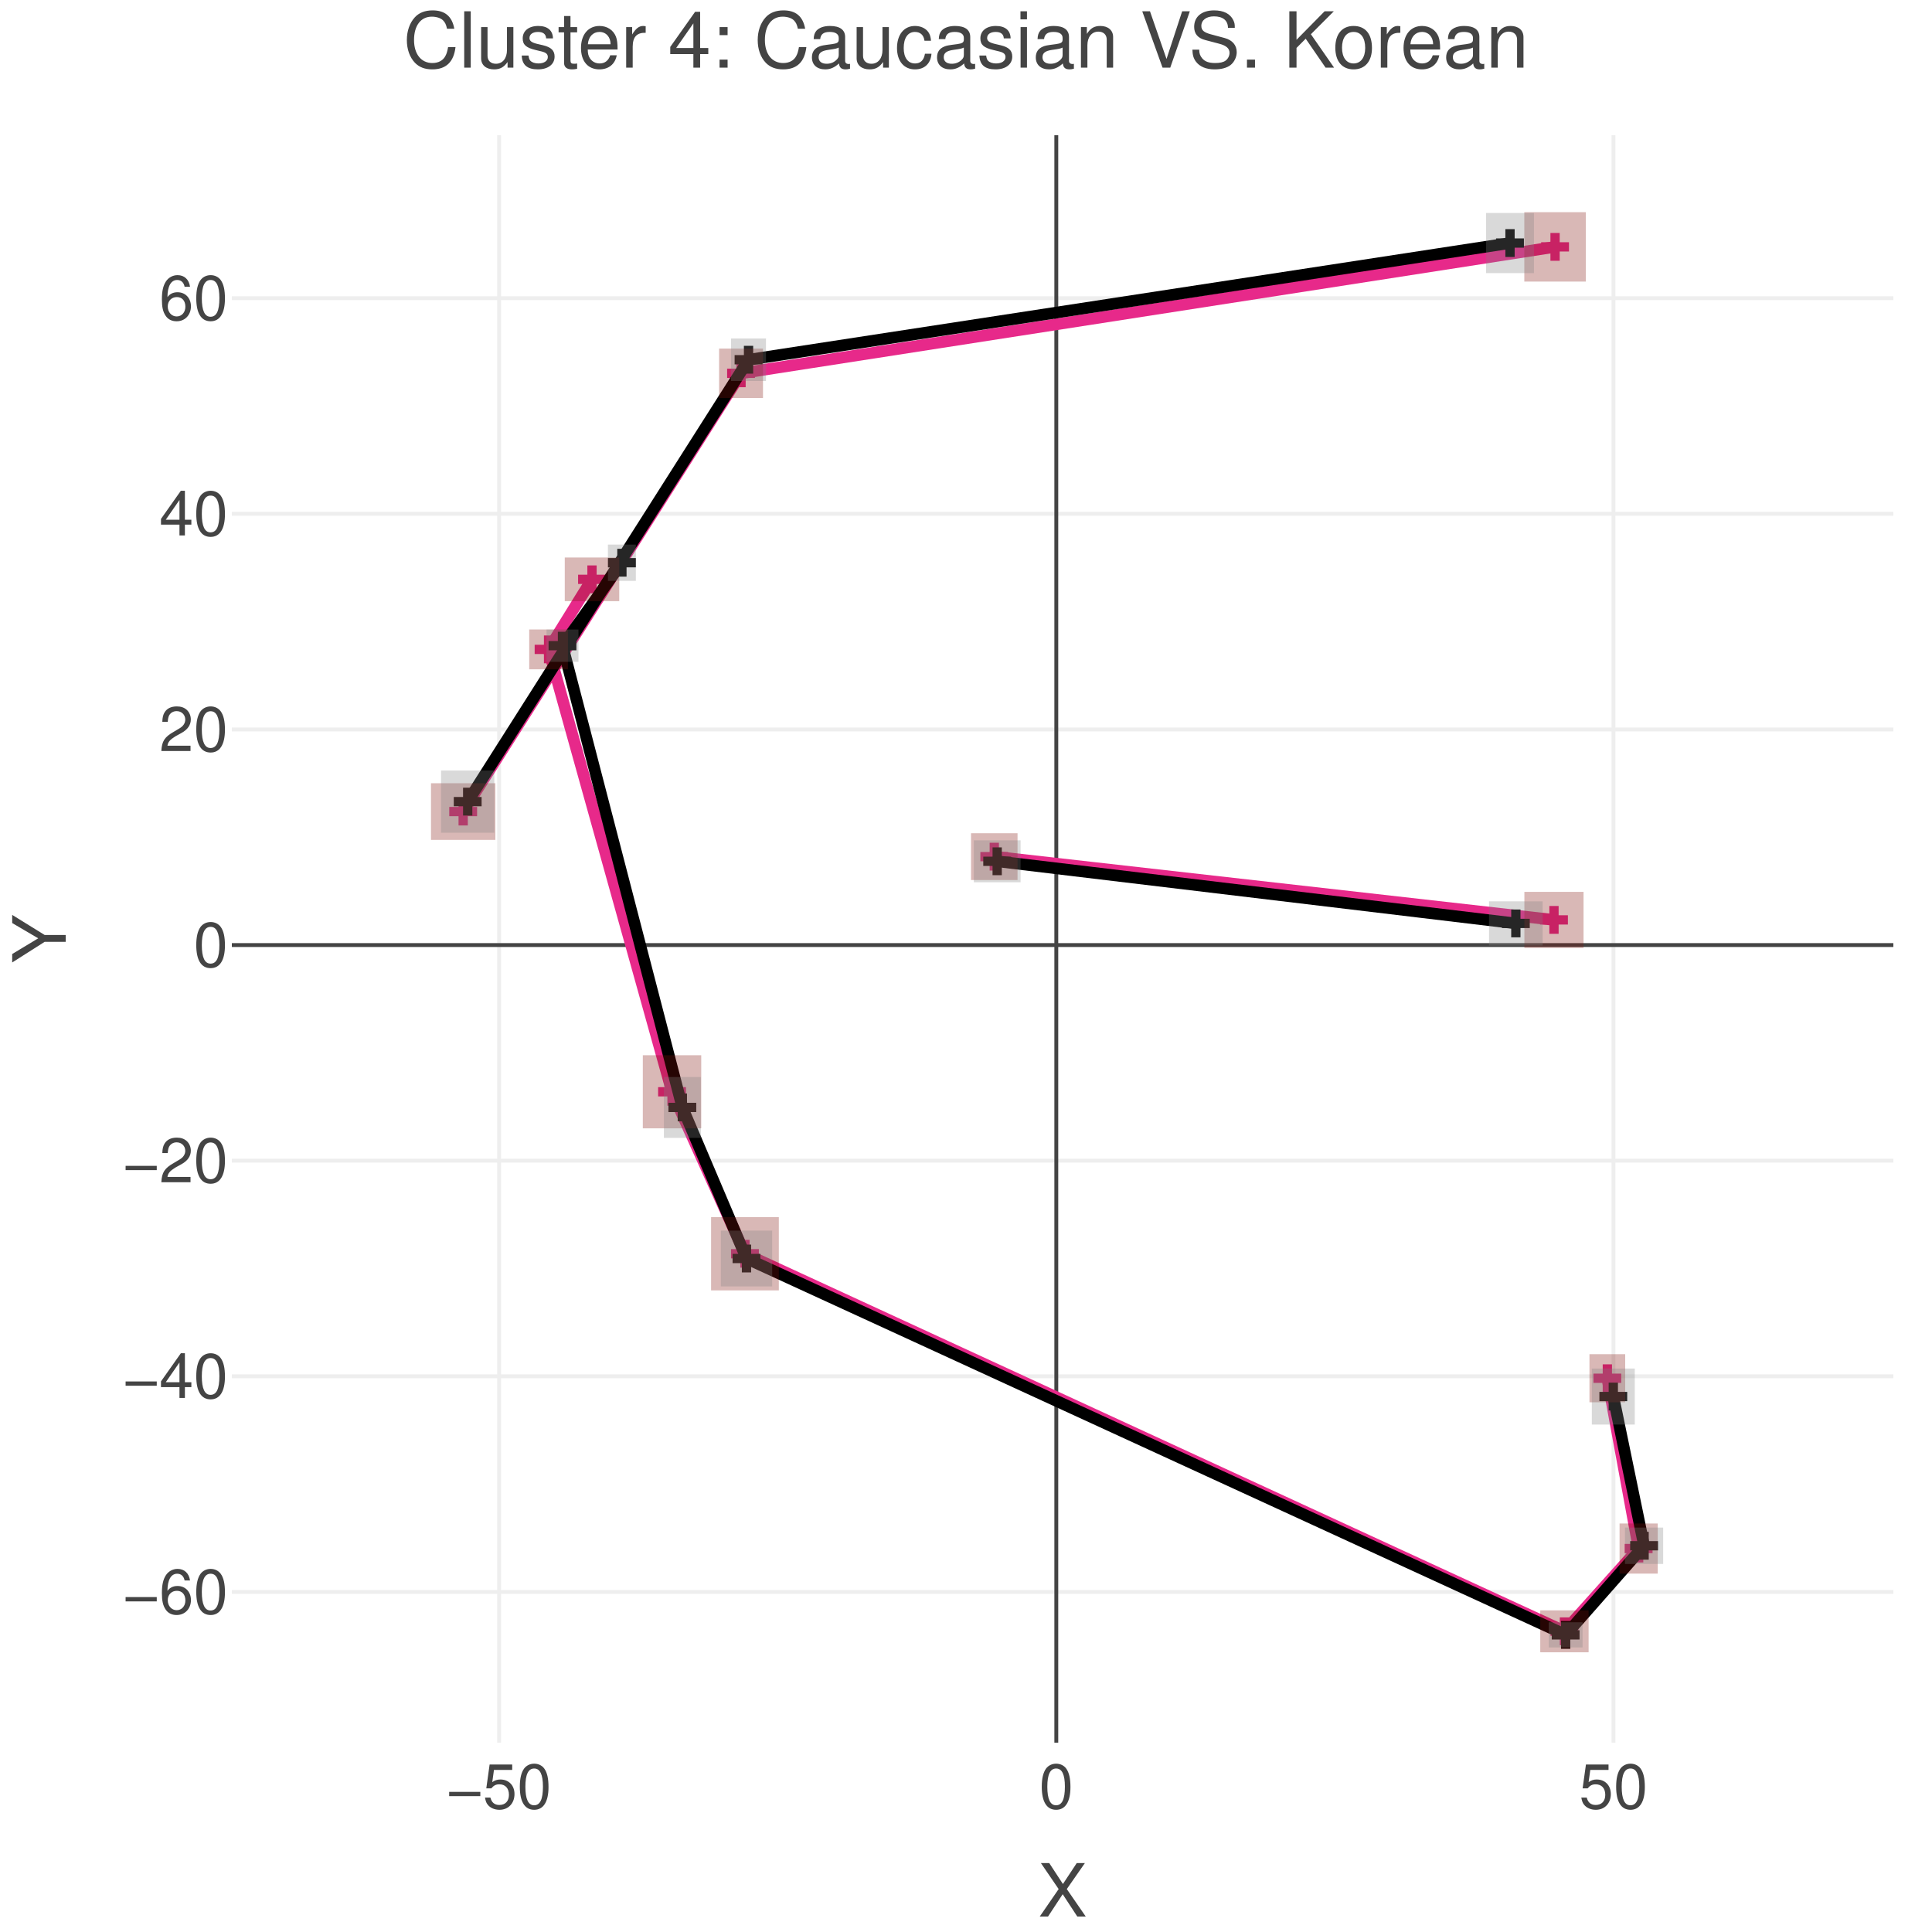
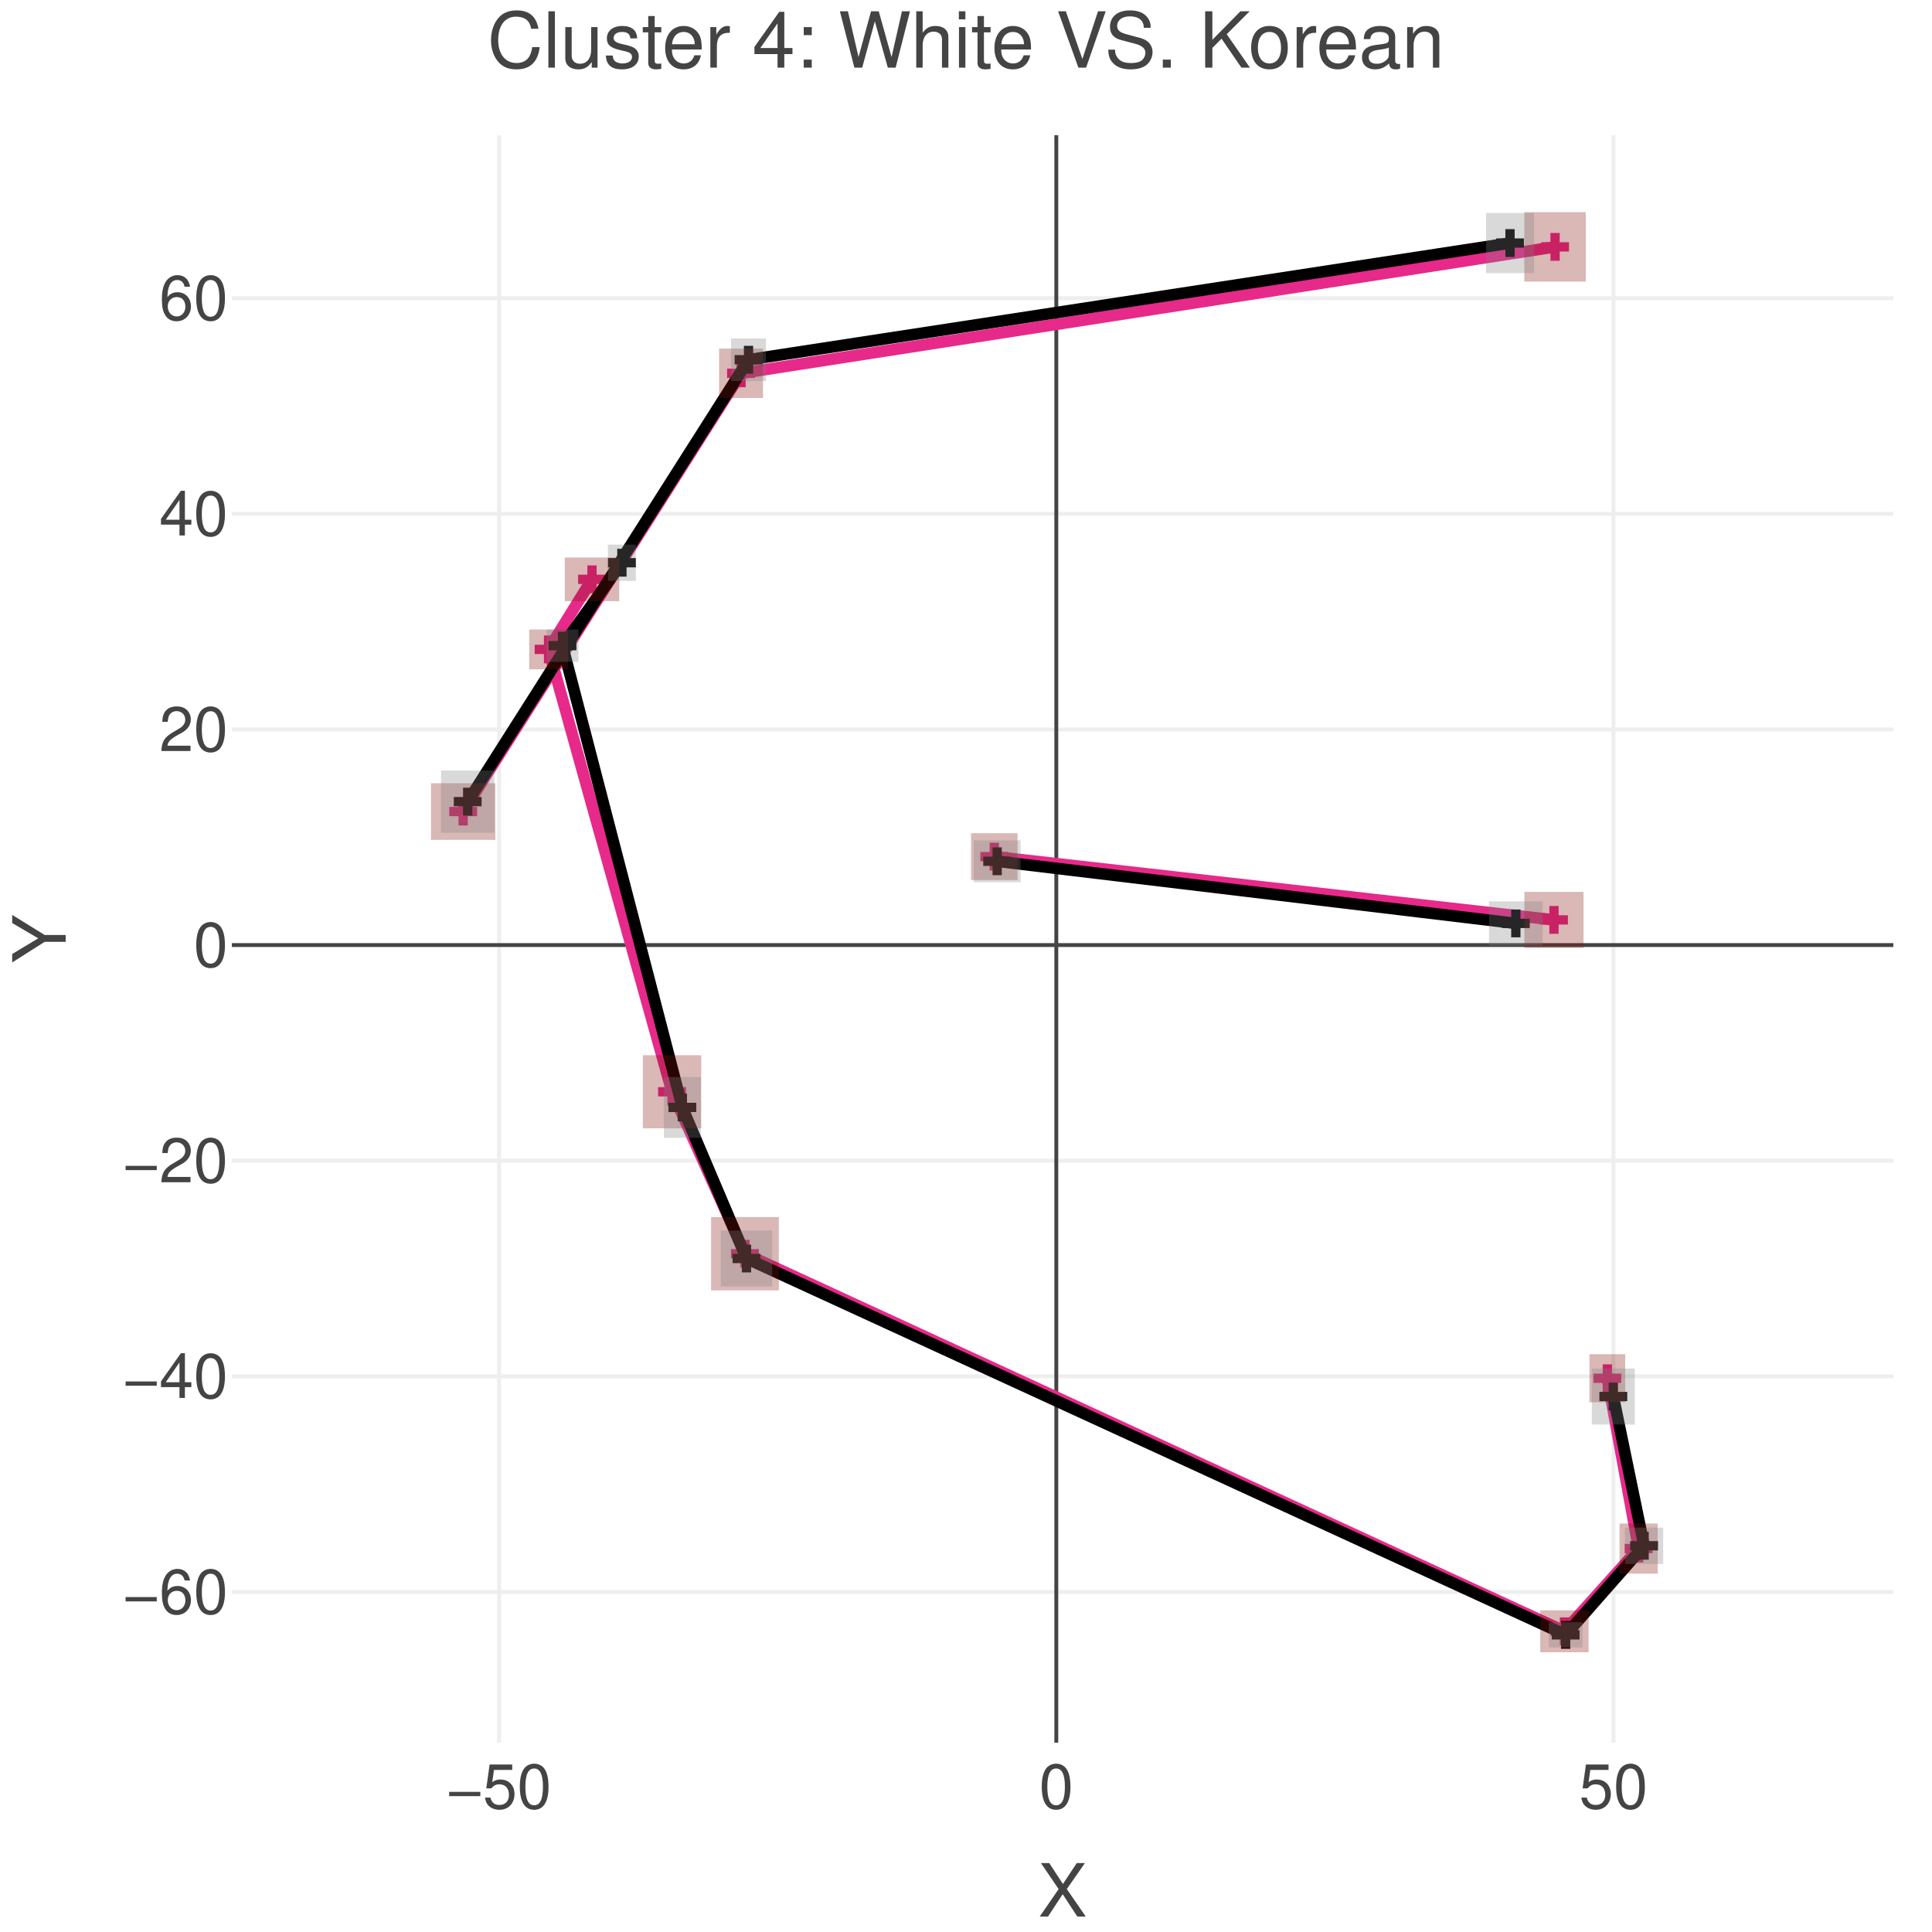
<svg xmlns="http://www.w3.org/2000/svg" class="main-svg" width="500" height="500" style="" viewBox="0 0 500 500">
  <rect x="0" y="0" width="500" height="500" style="fill: rgb(255, 255, 255); fill-opacity: 1;" />
-   <defs id="defs-268c02">
+   <defs id="defs-11a56e">
    <g class="clips">
-       <clipPath id="clip268c02xyplot" class="plotclip">
+       <clipPath id="clip11a56exyplot" class="plotclip">
        <rect width="430" height="416" />
      </clipPath>
-       <clipPath class="axesclip" id="clip268c02x">
+       <clipPath class="axesclip" id="clip11a56ex">
        <rect x="60" y="0" width="430" height="500" />
      </clipPath>
-       <clipPath class="axesclip" id="clip268c02y">
+       <clipPath class="axesclip" id="clip11a56ey">
        <rect x="0" y="35" width="500" height="416" />
      </clipPath>
-       <clipPath class="axesclip" id="clip268c02xy">
+       <clipPath class="axesclip" id="clip11a56exy">
        <rect x="60" y="35" width="430" height="416" />
      </clipPath>
    </g>
    <g class="gradients" />
    <g class="patterns" />
  </defs>
  <g class="bglayer" />
  <g class="layer-below">
    <g class="imagelayer" />
    <g class="shapelayer" />
  </g>
  <g class="cartesianlayer">
    <g class="subplot xy">
      <g class="layer-subplot">
        <g class="shapelayer" />
        <g class="imagelayer" />
      </g>
      <g class="gridlayer">
        <g class="x">
          <path class="xgrid crisp" transform="translate(129.17,0)" d="M0,35v416" style="stroke: rgb(238, 238, 238); stroke-opacity: 1; stroke-width: 1px;" />
          <path class="xgrid crisp" transform="translate(417.57,0)" d="M0,35v416" style="stroke: rgb(238, 238, 238); stroke-opacity: 1; stroke-width: 1px;" />
        </g>
        <g class="y">
          <path class="ygrid crisp" transform="translate(0,411.99)" d="M60,0h430" style="stroke: rgb(238, 238, 238); stroke-opacity: 1; stroke-width: 1px;" />
          <path class="ygrid crisp" transform="translate(0,356.18)" d="M60,0h430" style="stroke: rgb(238, 238, 238); stroke-opacity: 1; stroke-width: 1px;" />
          <path class="ygrid crisp" transform="translate(0,300.38)" d="M60,0h430" style="stroke: rgb(238, 238, 238); stroke-opacity: 1; stroke-width: 1px;" />
          <path class="ygrid crisp" transform="translate(0,188.78)" d="M60,0h430" style="stroke: rgb(238, 238, 238); stroke-opacity: 1; stroke-width: 1px;" />
          <path class="ygrid crisp" transform="translate(0,132.97)" d="M60,0h430" style="stroke: rgb(238, 238, 238); stroke-opacity: 1; stroke-width: 1px;" />
          <path class="ygrid crisp" transform="translate(0,77.17)" d="M60,0h430" style="stroke: rgb(238, 238, 238); stroke-opacity: 1; stroke-width: 1px;" />
        </g>
      </g>
      <g class="zerolinelayer">
        <path class="xzl zl crisp" transform="translate(273.37,0)" d="M0,35v416" style="stroke: rgb(68, 68, 68); stroke-opacity: 1; stroke-width: 1px;" />
        <path class="yzl zl crisp" transform="translate(0,244.58)" d="M60,0h430" style="stroke: rgb(68, 68, 68); stroke-opacity: 1; stroke-width: 1px;" />
      </g>
      <path class="xlines-below" />
      <path class="ylines-below" />
      <g class="overlines-below" />
      <g class="xaxislayer-below" />
      <g class="yaxislayer-below" />
      <g class="overaxes-below" />
-       <g class="plot" transform="translate(60,35)" clip-path="url(#clip268c02xyplot)">
+       <g class="plot" transform="translate(60,35)" clip-path="url(#clip11a56exyplot)">
        <g class="scatterlayer mlayer">
-           <g class="trace scatter trace08f80d" style="stroke-miterlimit: 2; opacity: 1;">
+           <g class="trace scatter traceaf84bc" style="stroke-miterlimit: 2; opacity: 1;">
            <g class="fills" />
            <g class="errorbars" />
            <g class="lines">
              <path class="js-line" d="M342.45,28.89L131.78,61.61L59.87,175.03" style="vector-effect: non-scaling-stroke; fill: none; stroke: rgb(231, 41, 138); stroke-opacity: 1; stroke-width: 3px; opacity: 1;" />
            </g>
            <g class="points">
              <path class="point" transform="translate(342.45,28.89)" d="M3.6,1.2H1.2V3.6H-1.2V1.2H-3.6V-1.2H-1.2V-3.6H1.2V-1.2H3.6Z" style="opacity: 1; stroke-width: 0px; fill: rgb(231, 41, 138); fill-opacity: 1;" />
              <path class="point" transform="translate(131.78,61.61)" d="M3.6,1.2H1.2V3.6H-1.2V1.2H-3.6V-1.2H-1.2V-3.6H1.2V-1.2H3.6Z" style="opacity: 1; stroke-width: 0px; fill: rgb(231, 41, 138); fill-opacity: 1;" />
              <path class="point" transform="translate(59.87,175.03)" d="M3.6,1.2H1.2V3.6H-1.2V1.2H-3.6V-1.2H-1.2V-3.6H1.2V-1.2H3.6Z" style="opacity: 1; stroke-width: 0px; fill: rgb(231, 41, 138); fill-opacity: 1;" />
            </g>
            <g class="text" />
          </g>
-           <g class="trace scatter trace07f360" style="stroke-miterlimit: 2; opacity: 1;">
+           <g class="trace scatter traceb6b37c" style="stroke-miterlimit: 2; opacity: 1;">
            <g class="fills" />
            <g class="errorbars" />
            <g class="lines">
              <path class="js-line" d="M197.32,186.7L342.17,203.07" style="vector-effect: non-scaling-stroke; fill: none; stroke: rgb(231, 41, 138); stroke-opacity: 1; stroke-width: 3px; opacity: 1;" />
            </g>
            <g class="points">
              <path class="point" transform="translate(197.32,186.7)" d="M3.6,1.2H1.2V3.6H-1.2V1.2H-3.6V-1.2H-1.2V-3.6H1.2V-1.2H3.6Z" style="opacity: 1; stroke-width: 0px; fill: rgb(231, 41, 138); fill-opacity: 1;" />
              <path class="point" transform="translate(342.17,203.07)" d="M3.6,1.2H1.2V3.6H-1.2V1.2H-3.6V-1.2H-1.2V-3.6H1.2V-1.2H3.6Z" style="opacity: 1; stroke-width: 0px; fill: rgb(231, 41, 138); fill-opacity: 1;" />
            </g>
            <g class="text" />
          </g>
-           <g class="trace scatter trace131130" style="stroke-miterlimit: 2; opacity: 1;">
+           <g class="trace scatter trace4d013c" style="stroke-miterlimit: 2; opacity: 1;">
            <g class="fills" />
            <g class="errorbars" />
            <g class="lines">
              <path class="js-line" d="M355.98,321.69L364.08,365.76L344.88,387.18L132.79,289.47L113.92,247.55L81.97,133.06L93.21,114.93" style="vector-effect: non-scaling-stroke; fill: none; stroke: rgb(231, 41, 138); stroke-opacity: 1; stroke-width: 3px; opacity: 1;" />
            </g>
            <g class="points">
              <path class="point" transform="translate(355.98,321.69)" d="M3.6,1.2H1.2V3.6H-1.2V1.2H-3.6V-1.2H-1.2V-3.6H1.2V-1.2H3.6Z" style="opacity: 1; stroke-width: 0px; fill: rgb(231, 41, 138); fill-opacity: 1;" />
              <path class="point" transform="translate(364.08,365.76)" d="M3.6,1.2H1.2V3.6H-1.2V1.2H-3.6V-1.2H-1.2V-3.6H1.2V-1.2H3.6Z" style="opacity: 1; stroke-width: 0px; fill: rgb(231, 41, 138); fill-opacity: 1;" />
              <path class="point" transform="translate(344.88,387.18)" d="M3.6,1.2H1.2V3.6H-1.2V1.2H-3.6V-1.2H-1.2V-3.6H1.2V-1.2H3.6Z" style="opacity: 1; stroke-width: 0px; fill: rgb(231, 41, 138); fill-opacity: 1;" />
              <path class="point" transform="translate(132.79,289.47)" d="M3.6,1.2H1.2V3.6H-1.2V1.2H-3.6V-1.2H-1.2V-3.6H1.2V-1.2H3.6Z" style="opacity: 1; stroke-width: 0px; fill: rgb(231, 41, 138); fill-opacity: 1;" />
              <path class="point" transform="translate(113.92,247.55)" d="M3.6,1.2H1.2V3.6H-1.2V1.2H-3.6V-1.2H-1.2V-3.6H1.2V-1.2H3.6Z" style="opacity: 1; stroke-width: 0px; fill: rgb(231, 41, 138); fill-opacity: 1;" />
              <path class="point" transform="translate(81.97,133.06)" d="M3.6,1.2H1.2V3.6H-1.2V1.2H-3.6V-1.2H-1.2V-3.6H1.2V-1.2H3.6Z" style="opacity: 1; stroke-width: 0px; fill: rgb(231, 41, 138); fill-opacity: 1;" />
              <path class="point" transform="translate(93.21,114.93)" d="M3.6,1.2H1.2V3.6H-1.2V1.2H-3.6V-1.2H-1.2V-3.6H1.2V-1.2H3.6Z" style="opacity: 1; stroke-width: 0px; fill: rgb(231, 41, 138); fill-opacity: 1;" />
            </g>
            <g class="text" />
          </g>
-           <g class="trace scatter trace26fd28" style="stroke-miterlimit: 2; opacity: 1;">
+           <g class="trace scatter trace1fe5a6" style="stroke-miterlimit: 2; opacity: 1;">
            <g class="fills" />
            <g class="errorbars" />
            <g class="lines">
              <path class="js-line" d="M330.79,27.9L133.72,58.1L61.04,172.46" style="vector-effect: non-scaling-stroke; fill: none; stroke: rgb(0, 0, 0); stroke-opacity: 1; stroke-width: 3px; opacity: 1;" />
            </g>
            <g class="points">
              <path class="point" transform="translate(330.79,27.9)" d="M3.6,1.2H1.2V3.6H-1.2V1.2H-3.6V-1.2H-1.2V-3.6H1.2V-1.2H3.6Z" style="opacity: 1; stroke-width: 0px; fill: rgb(0, 0, 0); fill-opacity: 1;" />
              <path class="point" transform="translate(133.72,58.1)" d="M3.6,1.2H1.2V3.6H-1.2V1.2H-3.6V-1.2H-1.2V-3.6H1.2V-1.2H3.6Z" style="opacity: 1; stroke-width: 0px; fill: rgb(0, 0, 0); fill-opacity: 1;" />
              <path class="point" transform="translate(61.04,172.46)" d="M3.6,1.2H1.2V3.6H-1.2V1.2H-3.6V-1.2H-1.2V-3.6H1.2V-1.2H3.6Z" style="opacity: 1; stroke-width: 0px; fill: rgb(0, 0, 0); fill-opacity: 1;" />
            </g>
            <g class="text" />
          </g>
-           <g class="trace scatter tracee9425a" style="stroke-miterlimit: 2; opacity: 1;">
+           <g class="trace scatter trace42bb43" style="stroke-miterlimit: 2; opacity: 1;">
            <g class="fills" />
            <g class="errorbars" />
            <g class="lines">
              <path class="js-line" d="M198.07,187.9L332.3,203.98" style="vector-effect: non-scaling-stroke; fill: none; stroke: rgb(0, 0, 0); stroke-opacity: 1; stroke-width: 3px; opacity: 1;" />
            </g>
            <g class="points">
              <path class="point" transform="translate(198.07,187.9)" d="M3.6,1.2H1.2V3.6H-1.2V1.2H-3.6V-1.2H-1.2V-3.6H1.2V-1.2H3.6Z" style="opacity: 1; stroke-width: 0px; fill: rgb(0, 0, 0); fill-opacity: 1;" />
              <path class="point" transform="translate(332.3,203.98)" d="M3.6,1.2H1.2V3.6H-1.2V1.2H-3.6V-1.2H-1.2V-3.6H1.2V-1.2H3.6Z" style="opacity: 1; stroke-width: 0px; fill: rgb(0, 0, 0); fill-opacity: 1;" />
            </g>
            <g class="text" />
          </g>
-           <g class="trace scatter tracea12bba" style="stroke-miterlimit: 2; opacity: 1;">
+           <g class="trace scatter trace293f62" style="stroke-miterlimit: 2; opacity: 1;">
            <g class="fills" />
            <g class="errorbars" />
            <g class="lines">
              <path class="js-line" d="M357.52,326.42L365.49,365.04L345.19,388.1L133.19,290.7L116.59,251.6L85.57,132.1L100.95,110.63" style="vector-effect: non-scaling-stroke; fill: none; stroke: rgb(0, 0, 0); stroke-opacity: 1; stroke-width: 3px; opacity: 1;" />
            </g>
            <g class="points">
              <path class="point" transform="translate(357.52,326.42)" d="M3.6,1.2H1.2V3.6H-1.2V1.2H-3.6V-1.2H-1.2V-3.6H1.2V-1.2H3.6Z" style="opacity: 1; stroke-width: 0px; fill: rgb(0, 0, 0); fill-opacity: 1;" />
              <path class="point" transform="translate(365.49,365.04)" d="M3.6,1.2H1.2V3.6H-1.2V1.2H-3.6V-1.2H-1.2V-3.6H1.2V-1.2H3.6Z" style="opacity: 1; stroke-width: 0px; fill: rgb(0, 0, 0); fill-opacity: 1;" />
              <path class="point" transform="translate(345.19,388.1)" d="M3.6,1.2H1.2V3.6H-1.2V1.2H-3.6V-1.2H-1.2V-3.6H1.2V-1.2H3.6Z" style="opacity: 1; stroke-width: 0px; fill: rgb(0, 0, 0); fill-opacity: 1;" />
              <path class="point" transform="translate(133.19,290.7)" d="M3.6,1.2H1.2V3.6H-1.2V1.2H-3.6V-1.2H-1.2V-3.6H1.2V-1.2H3.6Z" style="opacity: 1; stroke-width: 0px; fill: rgb(0, 0, 0); fill-opacity: 1;" />
              <path class="point" transform="translate(116.59,251.6)" d="M3.6,1.2H1.2V3.6H-1.2V1.2H-3.6V-1.2H-1.2V-3.6H1.2V-1.2H3.6Z" style="opacity: 1; stroke-width: 0px; fill: rgb(0, 0, 0); fill-opacity: 1;" />
              <path class="point" transform="translate(85.57,132.1)" d="M3.6,1.2H1.2V3.6H-1.2V1.2H-3.6V-1.2H-1.2V-3.6H1.2V-1.2H3.6Z" style="opacity: 1; stroke-width: 0px; fill: rgb(0, 0, 0); fill-opacity: 1;" />
              <path class="point" transform="translate(100.95,110.63)" d="M3.6,1.2H1.2V3.6H-1.2V1.2H-3.6V-1.2H-1.2V-3.6H1.2V-1.2H3.6Z" style="opacity: 1; stroke-width: 0px; fill: rgb(0, 0, 0); fill-opacity: 1;" />
            </g>
            <g class="text" />
          </g>
-           <g class="trace scatter trace270fc8" style="stroke-miterlimit: 2; opacity: 1;">
+           <g class="trace scatter traceb50ad0" style="stroke-miterlimit: 2; opacity: 1;">
            <g class="fills">
              <g>
                <path class="js-fill" d="M126.1,68L137.46,68L137.46,55.21L126.1,55.21Z" style="fill: rgb(128, 18, 12); fill-opacity: 0.3; stroke-width: 0;" />
              </g>
            </g>
            <g class="errorbars" />
            <g class="lines">
              <path class="js-line" d="M126.1,68L137.46,68L137.46,55.21L126.1,55.21" style="vector-effect: non-scaling-stroke; fill: none; stroke: rgb(0, 0, 0); stroke-opacity: 0; stroke-width: 2px; opacity: 1;" />
            </g>
            <g class="points" />
            <g class="text" />
          </g>
-           <g class="trace scatter tracee3110b" style="stroke-miterlimit: 2; opacity: 1;">
+           <g class="trace scatter trace90af5e" style="stroke-miterlimit: 2; opacity: 1;">
            <g class="fills">
              <g>
                <path class="js-fill" d="M51.54,182.36L68.2,182.36L68.2,167.7L51.54,167.7Z" style="fill: rgb(128, 18, 12); fill-opacity: 0.3; stroke-width: 0;" />
              </g>
            </g>
            <g class="errorbars" />
            <g class="lines">
              <path class="js-line" d="M51.54,182.36L68.2,182.36L68.2,167.7L51.54,167.7" style="vector-effect: non-scaling-stroke; fill: none; stroke: rgb(0, 0, 0); stroke-opacity: 0; stroke-width: 2px; opacity: 1;" />
            </g>
            <g class="points" />
            <g class="text" />
          </g>
-           <g class="trace scatter trace40b4e0" style="stroke-miterlimit: 2; opacity: 1;">
+           <g class="trace scatter tracebb639d" style="stroke-miterlimit: 2; opacity: 1;">
            <g class="fills">
              <g>
                <path class="js-fill" d="M191.3,192.75L203.34,192.75L203.34,180.64L191.3,180.64Z" style="fill: rgb(128, 18, 12); fill-opacity: 0.3; stroke-width: 0;" />
              </g>
            </g>
            <g class="errorbars" />
            <g class="lines">
              <path class="js-line" d="M191.3,192.75L203.34,192.75L203.34,180.64L191.3,180.64" style="vector-effect: non-scaling-stroke; fill: none; stroke: rgb(0, 0, 0); stroke-opacity: 0; stroke-width: 2px; opacity: 1;" />
            </g>
            <g class="points" />
            <g class="text" />
          </g>
-           <g class="trace scatter trace4024fe" style="stroke-miterlimit: 2; opacity: 1;">
+           <g class="trace scatter trace40c1e8" style="stroke-miterlimit: 2; opacity: 1;">
            <g class="fills">
              <g>
                <path class="js-fill" d="M334.51,210.33L349.82,210.33L349.82,195.81L334.51,195.81Z" style="fill: rgb(128, 18, 12); fill-opacity: 0.3; stroke-width: 0;" />
              </g>
            </g>
            <g class="errorbars" />
            <g class="lines">
              <path class="js-line" d="M334.51,210.33L349.82,210.33L349.82,195.81L334.51,195.81" style="vector-effect: non-scaling-stroke; fill: none; stroke: rgb(0, 0, 0); stroke-opacity: 0; stroke-width: 2px; opacity: 1;" />
            </g>
            <g class="points" />
            <g class="text" />
          </g>
-           <g class="trace scatter trace5ea0a8" style="stroke-miterlimit: 2; opacity: 1;">
+           <g class="trace scatter trace955294" style="stroke-miterlimit: 2; opacity: 1;">
            <g class="fills">
              <g>
                <path class="js-fill" d="M351.35,327.91L360.6,327.91L360.6,315.46L351.35,315.46Z" style="fill: rgb(128, 18, 12); fill-opacity: 0.3; stroke-width: 0;" />
              </g>
            </g>
            <g class="errorbars" />
            <g class="lines">
              <path class="js-line" d="M351.35,327.91L360.6,327.91L360.6,315.46L351.35,315.46" style="vector-effect: non-scaling-stroke; fill: none; stroke: rgb(0, 0, 0); stroke-opacity: 0; stroke-width: 2px; opacity: 1;" />
            </g>
            <g class="points" />
            <g class="text" />
          </g>
-           <g class="trace scatter trace722cf2" style="stroke-miterlimit: 2; opacity: 1;">
+           <g class="trace scatter traceacbddb" style="stroke-miterlimit: 2; opacity: 1;">
            <g class="fills">
              <g>
                <path class="js-fill" d="M359.14,372.25L369.02,372.25L369.02,359.28L359.14,359.28Z" style="fill: rgb(128, 18, 12); fill-opacity: 0.3; stroke-width: 0;" />
              </g>
            </g>
            <g class="errorbars" />
            <g class="lines">
              <path class="js-line" d="M359.14,372.25L369.02,372.25L369.02,359.28L359.14,359.28" style="vector-effect: non-scaling-stroke; fill: none; stroke: rgb(0, 0, 0); stroke-opacity: 0; stroke-width: 2px; opacity: 1;" />
            </g>
            <g class="points" />
            <g class="text" />
          </g>
-           <g class="trace scatter trace720ab8" style="stroke-miterlimit: 2; opacity: 1;">
+           <g class="trace scatter trace1cb34b" style="stroke-miterlimit: 2; opacity: 1;">
            <g class="fills">
              <g>
                <path class="js-fill" d="M338.62,392.61L351.13,392.61L351.13,381.76L338.62,381.76Z" style="fill: rgb(128, 18, 12); fill-opacity: 0.3; stroke-width: 0;" />
              </g>
            </g>
            <g class="errorbars" />
            <g class="lines">
              <path class="js-line" d="M338.62,392.61L351.13,392.61L351.13,381.76L338.62,381.76" style="vector-effect: non-scaling-stroke; fill: none; stroke: rgb(0, 0, 0); stroke-opacity: 0; stroke-width: 2px; opacity: 1;" />
            </g>
            <g class="points" />
            <g class="text" />
          </g>
-           <g class="trace scatter traceffe3c8" style="stroke-miterlimit: 2; opacity: 1;">
+           <g class="trace scatter trace0775e9" style="stroke-miterlimit: 2; opacity: 1;">
            <g class="fills">
              <g>
                <path class="js-fill" d="M124.03,298.95L141.56,298.95L141.56,279.99L124.03,279.99Z" style="fill: rgb(128, 18, 12); fill-opacity: 0.3; stroke-width: 0;" />
              </g>
            </g>
            <g class="errorbars" />
            <g class="lines">
              <path class="js-line" d="M124.03,298.95L141.56,298.95L141.56,279.99L124.03,279.99" style="vector-effect: non-scaling-stroke; fill: none; stroke: rgb(0, 0, 0); stroke-opacity: 0; stroke-width: 2px; opacity: 1;" />
            </g>
            <g class="points" />
            <g class="text" />
          </g>
-           <g class="trace scatter trace1b597e" style="stroke-miterlimit: 2; opacity: 1;">
+           <g class="trace scatter trace325963" style="stroke-miterlimit: 2; opacity: 1;">
            <g class="fills">
              <g>
                <path class="js-fill" d="M106.36,257.01L121.48,257.01L121.48,238.09L106.36,238.09Z" style="fill: rgb(128, 18, 12); fill-opacity: 0.3; stroke-width: 0;" />
              </g>
            </g>
            <g class="errorbars" />
            <g class="lines">
              <path class="js-line" d="M106.36,257.01L121.48,257.01L121.48,238.09L106.36,238.09" style="vector-effect: non-scaling-stroke; fill: none; stroke: rgb(0, 0, 0); stroke-opacity: 0; stroke-width: 2px; opacity: 1;" />
            </g>
            <g class="points" />
            <g class="text" />
          </g>
-           <g class="trace scatter tracedf827a" style="stroke-miterlimit: 2; opacity: 1;">
+           <g class="trace scatter tracee56ffc" style="stroke-miterlimit: 2; opacity: 1;">
            <g class="fills">
              <g>
                <path class="js-fill" d="M76.96,138.22L86.98,138.22L86.98,127.91L76.96,127.91Z" style="fill: rgb(128, 18, 12); fill-opacity: 0.3; stroke-width: 0;" />
              </g>
            </g>
            <g class="errorbars" />
            <g class="lines">
              <path class="js-line" d="M76.96,138.22L86.98,138.22L86.98,127.91L76.96,127.91" style="vector-effect: non-scaling-stroke; fill: none; stroke: rgb(0, 0, 0); stroke-opacity: 0; stroke-width: 2px; opacity: 1;" />
            </g>
            <g class="points" />
            <g class="text" />
          </g>
-           <g class="trace scatter trace3a0540" style="stroke-miterlimit: 2; opacity: 1;">
+           <g class="trace scatter traceb9c48c" style="stroke-miterlimit: 2; opacity: 1;">
            <g class="fills">
              <g>
                <path class="js-fill" d="M86.16,120.58L100.26,120.58L100.26,109.28L86.16,109.28Z" style="fill: rgb(128, 18, 12); fill-opacity: 0.3; stroke-width: 0;" />
              </g>
            </g>
            <g class="errorbars" />
            <g class="lines">
              <path class="js-line" d="M86.16,120.58L100.26,120.58L100.26,109.28L86.16,109.28" style="vector-effect: non-scaling-stroke; fill: none; stroke: rgb(0, 0, 0); stroke-opacity: 0; stroke-width: 2px; opacity: 1;" />
            </g>
            <g class="points" />
            <g class="text" />
          </g>
-           <g class="trace scatter traceb110ac" style="stroke-miterlimit: 2; opacity: 1;">
+           <g class="trace scatter traced9720e" style="stroke-miterlimit: 2; opacity: 1;">
            <g class="fills">
              <g>
                <path class="js-fill" d="M334.49,37.87L350.4,37.87L350.4,19.91L334.49,19.91Z" style="fill: rgb(128, 18, 12); fill-opacity: 0.3; stroke-width: 0;" />
              </g>
            </g>
            <g class="errorbars" />
            <g class="lines">
              <path class="js-line" d="M334.49,37.87L350.4,37.87L350.4,19.91L334.49,19.91" style="vector-effect: non-scaling-stroke; fill: none; stroke: rgb(0, 0, 0); stroke-opacity: 0; stroke-width: 2px; opacity: 1;" />
            </g>
            <g class="points" />
            <g class="text" />
          </g>
-           <g class="trace scatter trace1479e9" style="stroke-miterlimit: 2; opacity: 1;">
+           <g class="trace scatter trace7176f0" style="stroke-miterlimit: 2; opacity: 1;">
            <g class="fills">
              <g>
                <path class="js-fill" d="M129.19,63.6L138.24,63.6L138.24,52.6L129.19,52.6Z" style="fill: rgb(128, 128, 128); fill-opacity: 0.3; stroke-width: 0;" />
              </g>
            </g>
            <g class="errorbars" />
            <g class="lines">
              <path class="js-line" d="M129.19,63.6L138.24,63.6L138.24,52.6L129.19,52.6" style="vector-effect: non-scaling-stroke; fill: none; stroke: rgb(0, 0, 0); stroke-opacity: 0; stroke-width: 2px; opacity: 1;" />
            </g>
            <g class="points" />
            <g class="text" />
          </g>
-           <g class="trace scatter traceaf423e" style="stroke-miterlimit: 2; opacity: 1;">
+           <g class="trace scatter tracec89867" style="stroke-miterlimit: 2; opacity: 1;">
            <g class="fills">
              <g>
                <path class="js-fill" d="M54.14,180.51L67.93,180.51L67.93,164.41L54.14,164.41Z" style="fill: rgb(128, 128, 128); fill-opacity: 0.3; stroke-width: 0;" />
              </g>
            </g>
            <g class="errorbars" />
            <g class="lines">
              <path class="js-line" d="M54.14,180.51L67.93,180.51L67.93,164.41L54.14,164.41" style="vector-effect: non-scaling-stroke; fill: none; stroke: rgb(0, 0, 0); stroke-opacity: 0; stroke-width: 2px; opacity: 1;" />
            </g>
            <g class="points" />
            <g class="text" />
          </g>
-           <g class="trace scatter trace25cf02" style="stroke-miterlimit: 2; opacity: 1;">
+           <g class="trace scatter tracea7e876" style="stroke-miterlimit: 2; opacity: 1;">
            <g class="fills">
              <g>
                <path class="js-fill" d="M192.03,193.33L204.12,193.33L204.12,182.47L192.03,182.47Z" style="fill: rgb(128, 128, 128); fill-opacity: 0.3; stroke-width: 0;" />
              </g>
            </g>
            <g class="errorbars" />
            <g class="lines">
              <path class="js-line" d="M192.03,193.33L204.12,193.33L204.12,182.47L192.03,182.47" style="vector-effect: non-scaling-stroke; fill: none; stroke: rgb(0, 0, 0); stroke-opacity: 0; stroke-width: 2px; opacity: 1;" />
            </g>
            <g class="points" />
            <g class="text" />
          </g>
-           <g class="trace scatter traceaca2e4" style="stroke-miterlimit: 2; opacity: 1;">
+           <g class="trace scatter trace8ecf12" style="stroke-miterlimit: 2; opacity: 1;">
            <g class="fills">
              <g>
                <path class="js-fill" d="M325.36,209.7L339.24,209.7L339.24,198.26L325.36,198.26Z" style="fill: rgb(128, 128, 128); fill-opacity: 0.3; stroke-width: 0;" />
              </g>
            </g>
            <g class="errorbars" />
            <g class="lines">
              <path class="js-line" d="M325.36,209.7L339.24,209.7L339.24,198.26L325.36,198.26" style="vector-effect: non-scaling-stroke; fill: none; stroke: rgb(0, 0, 0); stroke-opacity: 0; stroke-width: 2px; opacity: 1;" />
            </g>
            <g class="points" />
            <g class="text" />
          </g>
-           <g class="trace scatter tracef501e3" style="stroke-miterlimit: 2; opacity: 1;">
+           <g class="trace scatter trace71816f" style="stroke-miterlimit: 2; opacity: 1;">
            <g class="fills">
              <g>
                <path class="js-fill" d="M351.96,333.67L363.08,333.67L363.08,319.17L351.96,319.17Z" style="fill: rgb(128, 128, 128); fill-opacity: 0.3; stroke-width: 0;" />
              </g>
            </g>
            <g class="errorbars" />
            <g class="lines">
              <path class="js-line" d="M351.96,333.67L363.08,333.67L363.08,319.17L351.96,319.17" style="vector-effect: non-scaling-stroke; fill: none; stroke: rgb(0, 0, 0); stroke-opacity: 0; stroke-width: 2px; opacity: 1;" />
            </g>
            <g class="points" />
            <g class="text" />
          </g>
-           <g class="trace scatter tracee1858f" style="stroke-miterlimit: 2; opacity: 1;">
+           <g class="trace scatter trace5f4409" style="stroke-miterlimit: 2; opacity: 1;">
            <g class="fills">
              <g>
                <path class="js-fill" d="M360.54,369.75L370.43,369.75L370.43,360.34L360.54,360.34Z" style="fill: rgb(128, 128, 128); fill-opacity: 0.3; stroke-width: 0;" />
              </g>
            </g>
            <g class="errorbars" />
            <g class="lines">
              <path class="js-line" d="M360.54,369.75L370.43,369.75L370.43,360.34L360.54,360.34" style="vector-effect: non-scaling-stroke; fill: none; stroke: rgb(0, 0, 0); stroke-opacity: 0; stroke-width: 2px; opacity: 1;" />
            </g>
            <g class="points" />
            <g class="text" />
          </g>
-           <g class="trace scatter trace60cbe4" style="stroke-miterlimit: 2; opacity: 1;">
+           <g class="trace scatter trace0bbbaf" style="stroke-miterlimit: 2; opacity: 1;">
            <g class="fills">
              <g>
                <path class="js-fill" d="M340.82,391.36L349.57,391.36L349.57,384.84L340.82,384.84Z" style="fill: rgb(128, 128, 128); fill-opacity: 0.3; stroke-width: 0;" />
              </g>
            </g>
            <g class="errorbars" />
            <g class="lines">
              <path class="js-line" d="M340.82,391.36L349.57,391.36L349.57,384.84L340.82,384.84" style="vector-effect: non-scaling-stroke; fill: none; stroke: rgb(0, 0, 0); stroke-opacity: 0; stroke-width: 2px; opacity: 1;" />
            </g>
            <g class="points" />
            <g class="text" />
          </g>
-           <g class="trace scatter trace7ea194" style="stroke-miterlimit: 2; opacity: 1;">
+           <g class="trace scatter trace5cd789" style="stroke-miterlimit: 2; opacity: 1;">
            <g class="fills">
              <g>
                <path class="js-fill" d="M126.55,297.93L139.84,297.93L139.84,283.48L126.55,283.48Z" style="fill: rgb(128, 128, 128); fill-opacity: 0.3; stroke-width: 0;" />
              </g>
            </g>
            <g class="errorbars" />
            <g class="lines">
              <path class="js-line" d="M126.55,297.93L139.84,297.93L139.84,283.48L126.55,283.48" style="vector-effect: non-scaling-stroke; fill: none; stroke: rgb(0, 0, 0); stroke-opacity: 0; stroke-width: 2px; opacity: 1;" />
            </g>
            <g class="points" />
            <g class="text" />
          </g>
-           <g class="trace scatter tracefb8099" style="stroke-miterlimit: 2; opacity: 1;">
+           <g class="trace scatter trace11a6cb" style="stroke-miterlimit: 2; opacity: 1;">
            <g class="fills">
              <g>
                <path class="js-fill" d="M111.81,259.48L121.38,259.48L121.38,243.73L111.81,243.73Z" style="fill: rgb(128, 128, 128); fill-opacity: 0.3; stroke-width: 0;" />
              </g>
            </g>
            <g class="errorbars" />
            <g class="lines">
              <path class="js-line" d="M111.81,259.48L121.38,259.48L121.38,243.73L111.81,243.73" style="vector-effect: non-scaling-stroke; fill: none; stroke: rgb(0, 0, 0); stroke-opacity: 0; stroke-width: 2px; opacity: 1;" />
            </g>
            <g class="points" />
            <g class="text" />
          </g>
-           <g class="trace scatter trace7bb93e" style="stroke-miterlimit: 2; opacity: 1;">
+           <g class="trace scatter tracee80e1d" style="stroke-miterlimit: 2; opacity: 1;">
            <g class="fills">
              <g>
                <path class="js-fill" d="M81.44,136.28L89.71,136.28L89.71,127.92L81.44,127.92Z" style="fill: rgb(128, 128, 128); fill-opacity: 0.3; stroke-width: 0;" />
              </g>
            </g>
            <g class="errorbars" />
            <g class="lines">
              <path class="js-line" d="M81.44,136.28L89.71,136.28L89.71,127.92L81.44,127.92" style="vector-effect: non-scaling-stroke; fill: none; stroke: rgb(0, 0, 0); stroke-opacity: 0; stroke-width: 2px; opacity: 1;" />
            </g>
            <g class="points" />
            <g class="text" />
          </g>
-           <g class="trace scatter trace154f4e" style="stroke-miterlimit: 2; opacity: 1;">
+           <g class="trace scatter trace88c047" style="stroke-miterlimit: 2; opacity: 1;">
            <g class="fills">
              <g>
                <path class="js-fill" d="M97.33,115.33L104.56,115.33L104.56,105.94L97.33,105.94Z" style="fill: rgb(128, 128, 128); fill-opacity: 0.3; stroke-width: 0;" />
              </g>
            </g>
            <g class="errorbars" />
            <g class="lines">
              <path class="js-line" d="M97.33,115.33L104.56,115.33L104.56,105.94L97.33,105.94" style="vector-effect: non-scaling-stroke; fill: none; stroke: rgb(0, 0, 0); stroke-opacity: 0; stroke-width: 2px; opacity: 1;" />
            </g>
            <g class="points" />
            <g class="text" />
          </g>
-           <g class="trace scatter tracebaf21d" style="stroke-miterlimit: 2; opacity: 1;">
+           <g class="trace scatter trace4947f0" style="stroke-miterlimit: 2; opacity: 1;">
            <g class="fills">
              <g>
                <path class="js-fill" d="M324.59,35.68L336.99,35.68L336.99,20.12L324.59,20.12Z" style="fill: rgb(128, 128, 128); fill-opacity: 0.3; stroke-width: 0;" />
              </g>
            </g>
            <g class="errorbars" />
            <g class="lines">
              <path class="js-line" d="M324.59,35.68L336.99,35.68L336.99,20.12L324.59,20.12" style="vector-effect: non-scaling-stroke; fill: none; stroke: rgb(0, 0, 0); stroke-opacity: 0; stroke-width: 2px; opacity: 1;" />
            </g>
            <g class="points" />
            <g class="text" />
          </g>
        </g>
      </g>
      <g class="overplot" />
      <path class="xlines-above crisp" d="M0,0" style="fill: none;" />
      <path class="ylines-above crisp" d="M0,0" style="fill: none;" />
      <g class="overlines-above" />
      <g class="xaxislayer-above">
        <g class="xtick">
          <text text-anchor="middle" x="0" y="468" transform="translate(129.17,0)" style="font-family: Helvetica; font-size: 16px; fill: rgb(68, 68, 68); fill-opacity: 1; white-space: pre; opacity: 1;">−50</text>
        </g>
        <g class="xtick">
          <text text-anchor="middle" x="0" y="468" style="font-family: Helvetica; font-size: 16px; fill: rgb(68, 68, 68); fill-opacity: 1; white-space: pre; opacity: 1;" transform="translate(273.37,0)">0</text>
        </g>
        <g class="xtick">
          <text text-anchor="middle" x="0" y="468" style="font-family: Helvetica; font-size: 16px; fill: rgb(68, 68, 68); fill-opacity: 1; white-space: pre; opacity: 1;" transform="translate(417.57,0)">50</text>
        </g>
      </g>
      <g class="yaxislayer-above">
        <g class="ytick">
          <text text-anchor="end" x="59" y="5.6" transform="translate(0,411.99)" style="font-family: Helvetica; font-size: 16px; fill: rgb(68, 68, 68); fill-opacity: 1; white-space: pre; opacity: 1;">−60</text>
        </g>
        <g class="ytick">
          <text text-anchor="end" x="59" y="5.6" style="font-family: Helvetica; font-size: 16px; fill: rgb(68, 68, 68); fill-opacity: 1; white-space: pre; opacity: 1;" transform="translate(0,356.18)">−40</text>
        </g>
        <g class="ytick">
          <text text-anchor="end" x="59" y="5.6" style="font-family: Helvetica; font-size: 16px; fill: rgb(68, 68, 68); fill-opacity: 1; white-space: pre; opacity: 1;" transform="translate(0,300.38)">−20</text>
        </g>
        <g class="ytick">
          <text text-anchor="end" x="59" y="5.6" style="font-family: Helvetica; font-size: 16px; fill: rgb(68, 68, 68); fill-opacity: 1; white-space: pre; opacity: 1;" transform="translate(0,244.58)">0</text>
        </g>
        <g class="ytick">
          <text text-anchor="end" x="59" y="5.6" style="font-family: Helvetica; font-size: 16px; fill: rgb(68, 68, 68); fill-opacity: 1; white-space: pre; opacity: 1;" transform="translate(0,188.78)">20</text>
        </g>
        <g class="ytick">
          <text text-anchor="end" x="59" y="5.6" style="font-family: Helvetica; font-size: 16px; fill: rgb(68, 68, 68); fill-opacity: 1; white-space: pre; opacity: 1;" transform="translate(0,132.97)">40</text>
        </g>
        <g class="ytick">
          <text text-anchor="end" x="59" y="5.6" style="font-family: Helvetica; font-size: 16px; fill: rgb(68, 68, 68); fill-opacity: 1; white-space: pre; opacity: 1;" transform="translate(0,77.17)">60</text>
        </g>
      </g>
      <g class="overaxes-above" />
    </g>
  </g>
  <g class="polarlayer" />
  <g class="smithlayer" />
  <g class="ternarylayer" />
  <g class="geolayer" />
  <g class="funnelarealayer" />
  <g class="pielayer" />
  <g class="iciclelayer" />
  <g class="treemaplayer" />
  <g class="sunburstlayer" />
  <g class="glimages" />
-   <defs id="topdefs-268c02">
+   <defs id="topdefs-11a56e">
    <g class="clips" />
  </defs>
  <g class="layer-above">
    <g class="imagelayer" />
    <g class="shapelayer" />
  </g>
  <g class="infolayer">
    <g class="g-gtitle">
-       <text class="gtitle" x="250" y="17.5" text-anchor="middle" dy="0em" style="font-family: Helvetica; font-size: 20px; fill: rgb(68, 68, 68); opacity: 1; font-weight: normal; white-space: pre;">Cluster 4: Caucasian VS. Korean</text>
+       <text class="gtitle" x="250" y="17.5" text-anchor="middle" dy="0em" style="font-family: Helvetica; font-size: 20px; fill: rgb(68, 68, 68); opacity: 1; font-weight: normal; white-space: pre;">Cluster 4: White VS. Korean</text>
    </g>
    <g class="g-xtitle" transform="translate(0,-22)">
      <text class="xtitle" x="275" y="518" text-anchor="middle" style="font-family: Helvetica; font-size: 19px; fill: rgb(68, 68, 68); opacity: 1; font-weight: normal; white-space: pre;">X</text>
    </g>
    <g class="g-ytitle" transform="translate(5,0)">
      <text class="ytitle" transform="rotate(-90,12,243)" x="12" y="243" text-anchor="middle" style="font-family: Helvetica; font-size: 19px; fill: rgb(68, 68, 68); opacity: 1; font-weight: normal; white-space: pre;">Y</text>
    </g>
  </g>
</svg>
